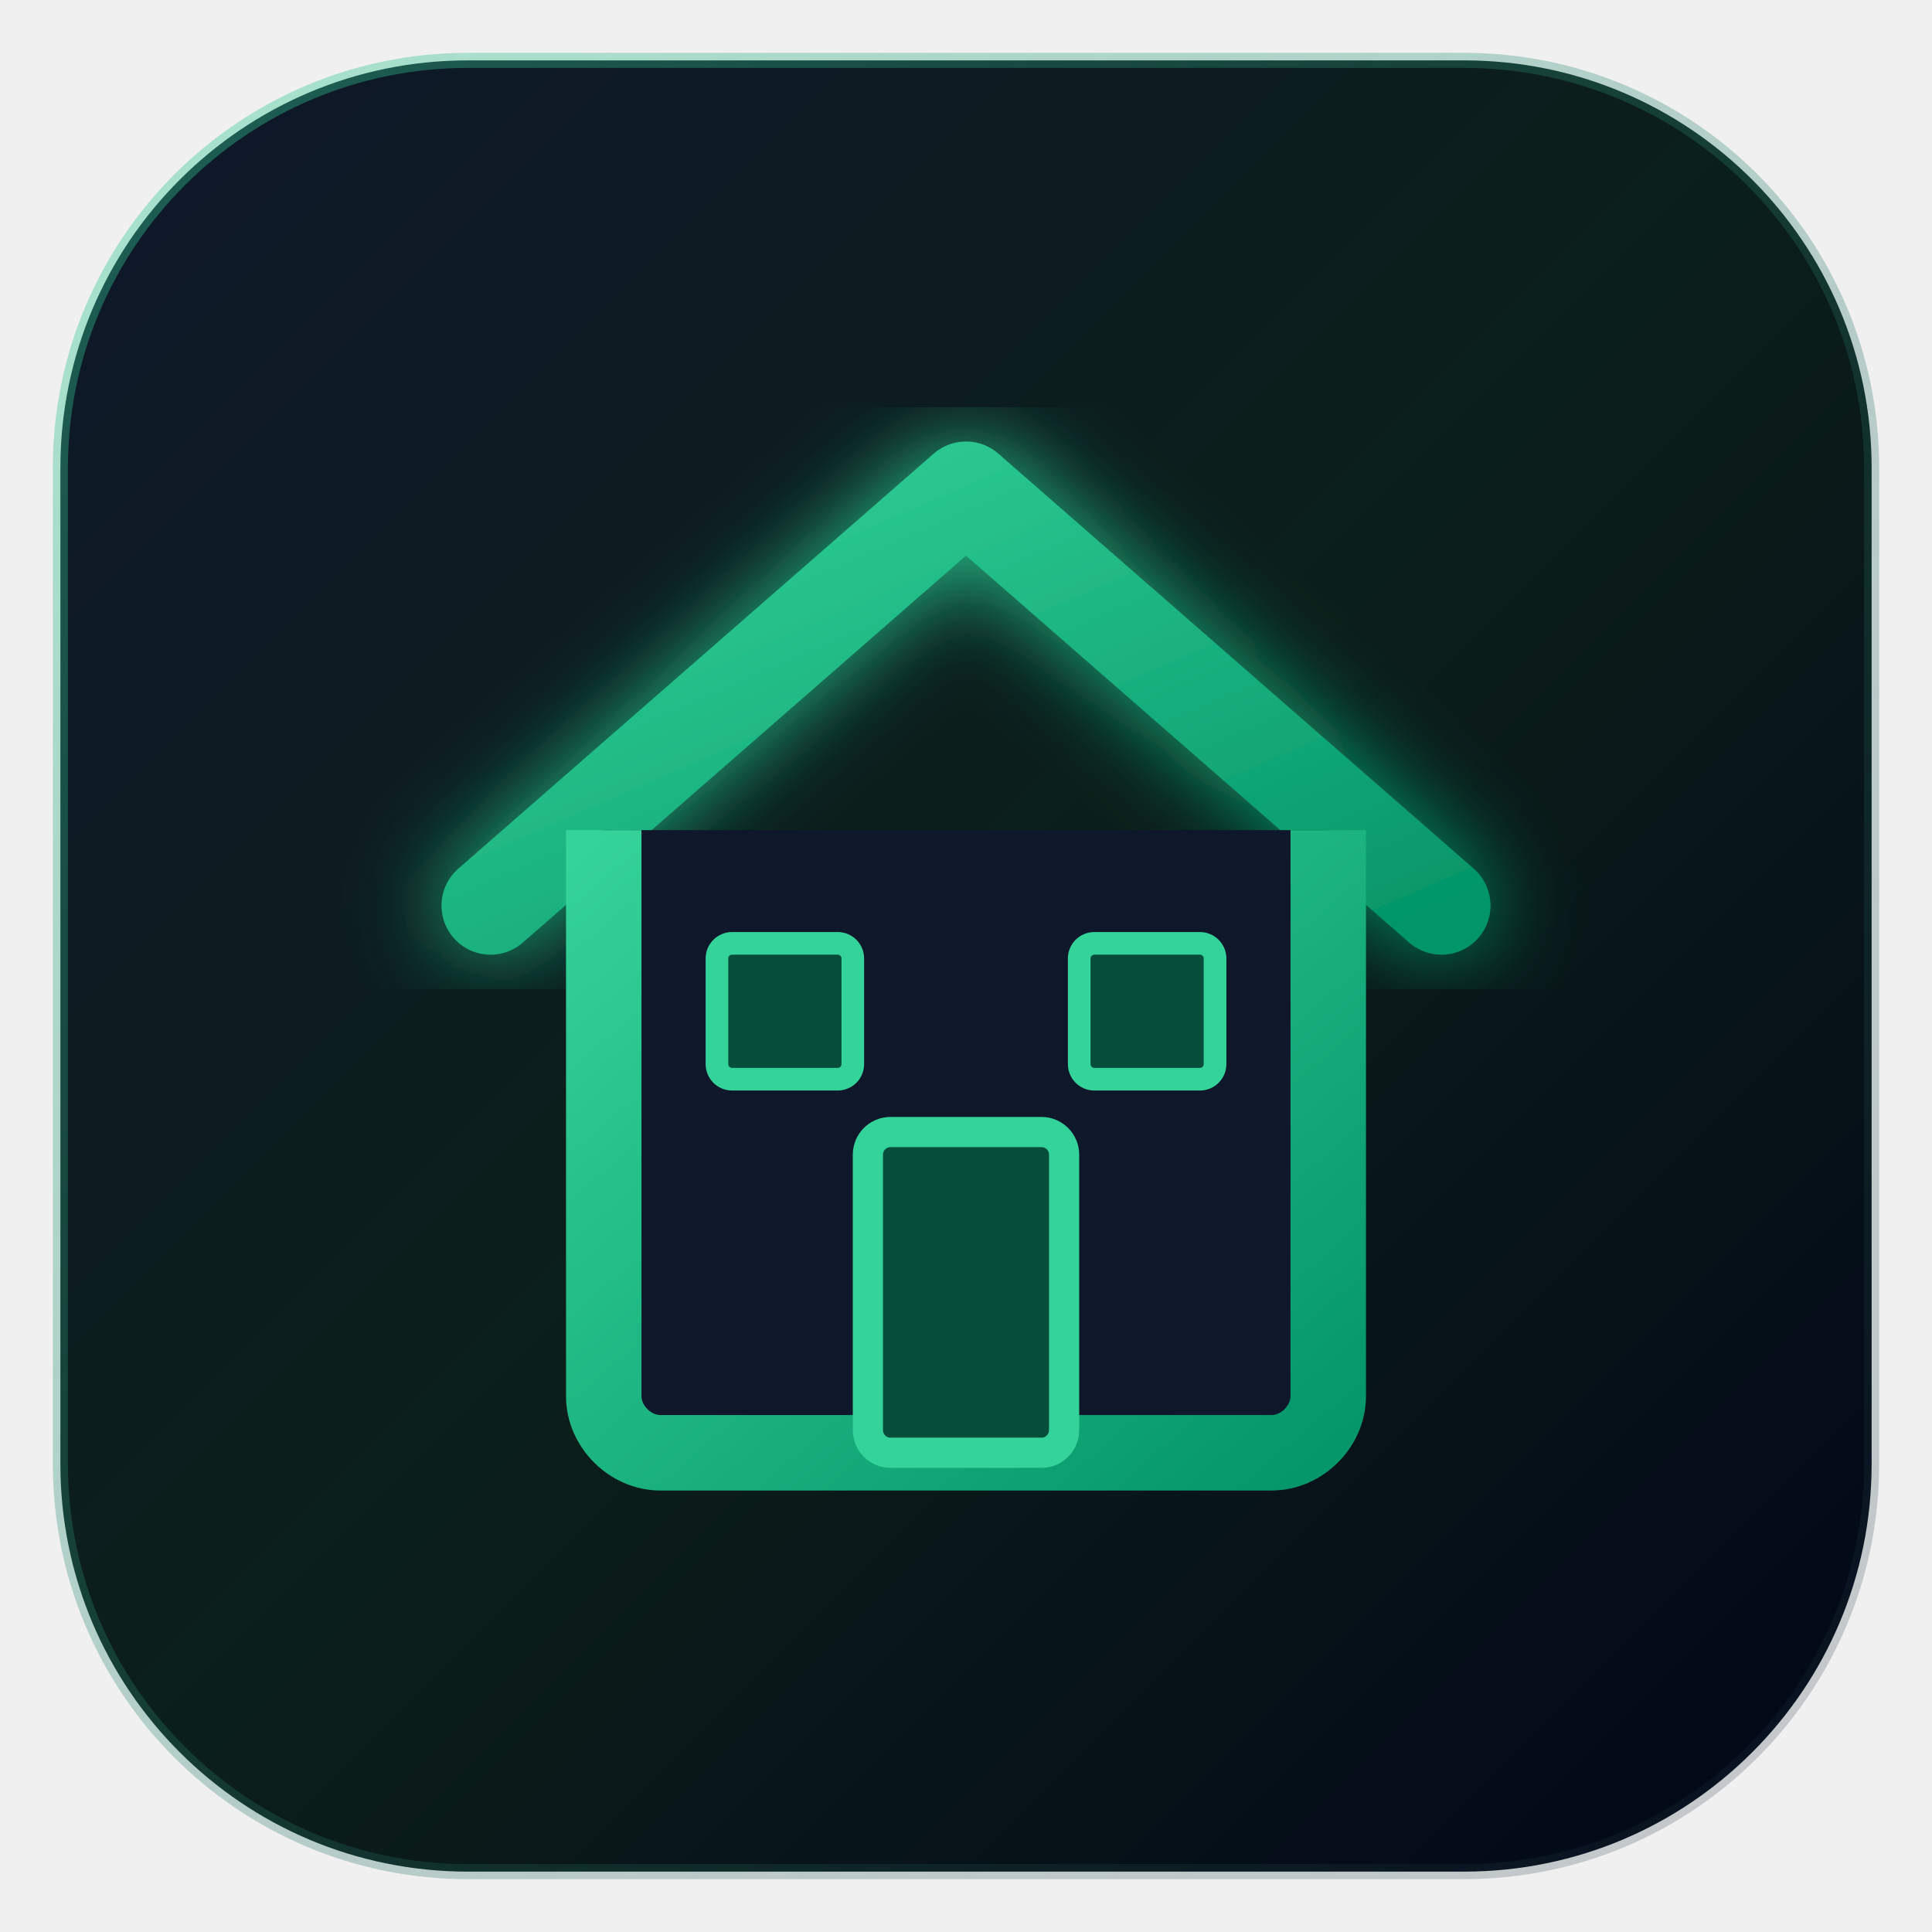
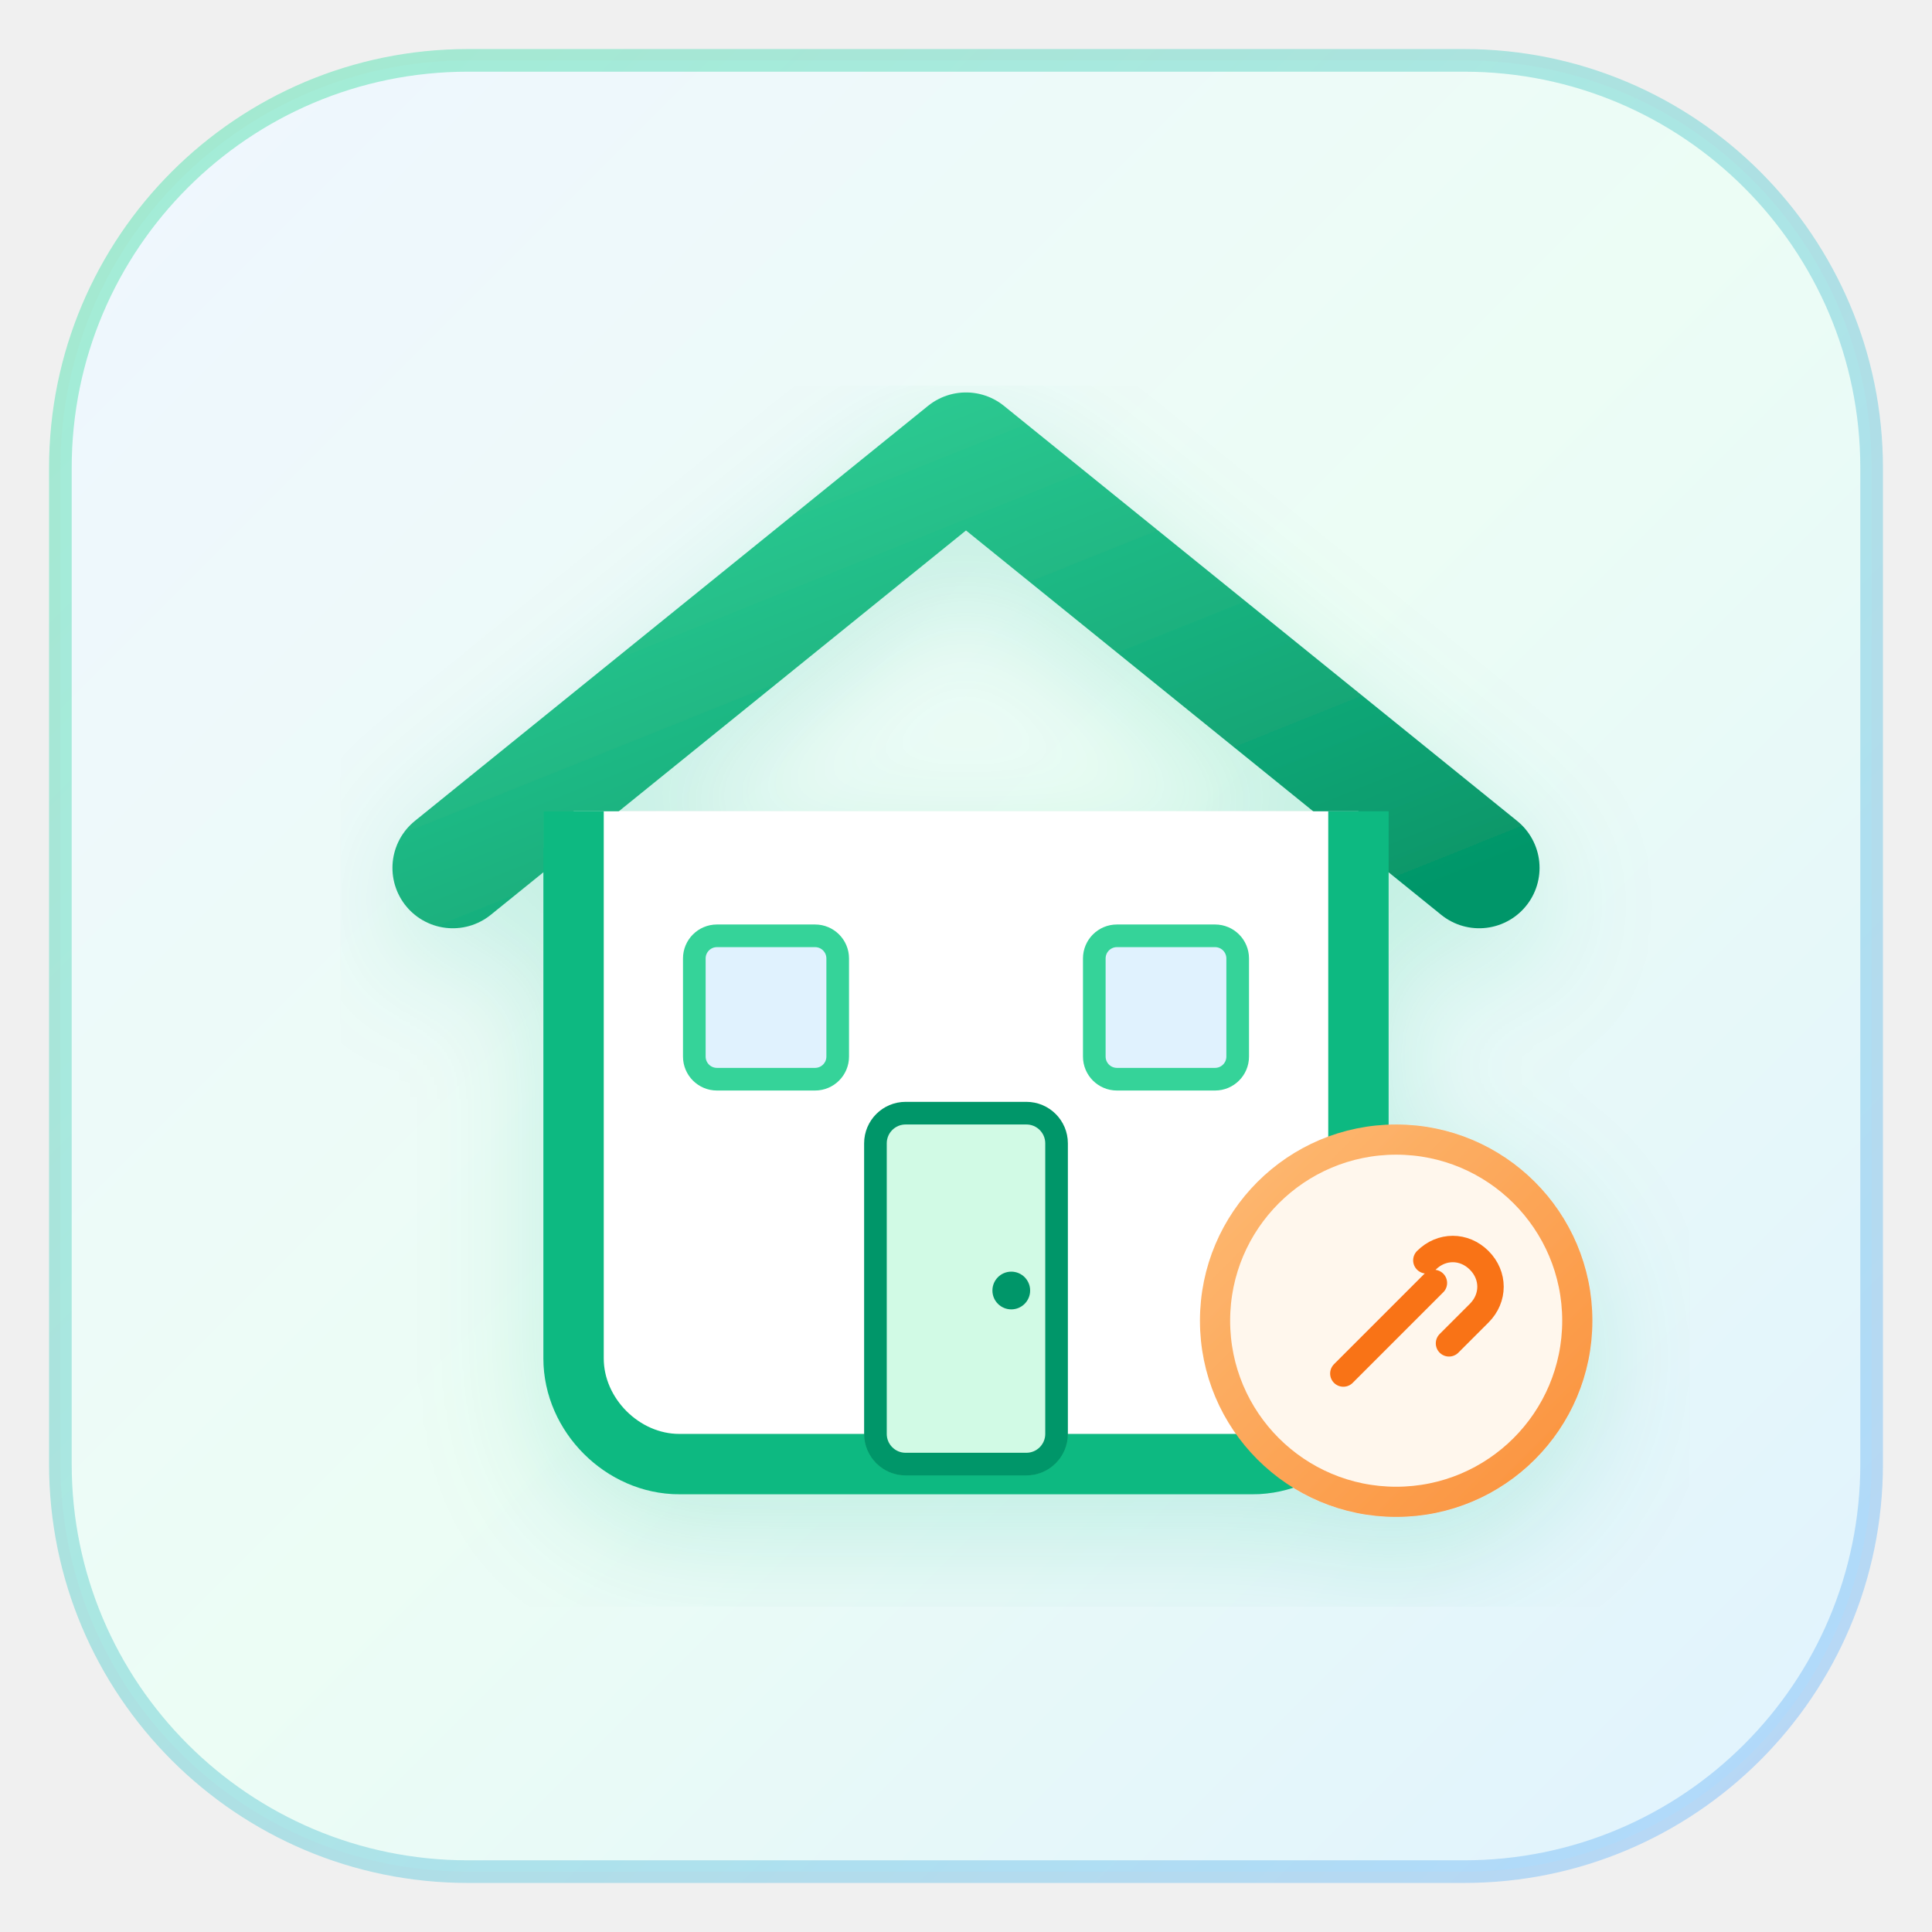
<svg xmlns="http://www.w3.org/2000/svg" viewBox="0 0 512 512" fill="none">
  <defs>
-     <linearGradient id="bgGrad" x1="0%" y1="0%" x2="100%" y2="100%">
-       <stop offset="0%" stop-color="#0f172a" />
-       <stop offset="50%" stop-color="#0b1f1a" />
-       <stop offset="100%" stop-color="#020617" />
+     <linearGradient id="pastelBg" x1="0%" y1="0%" x2="100%" y2="100%">
+       <stop offset="0%" stop-color="#EFF6FF" />
+       <stop offset="50%" stop-color="#ECFDF5" />
+       <stop offset="100%" stop-color="#E0F2FE" />
    </linearGradient>
-     <linearGradient id="emeraldTeal" x1="0%" y1="0%" x2="100%" y2="100%">
-       <stop offset="0%" stop-color="#34d399" />
+     <linearGradient id="emeraldRoof" x1="0%" y1="0%" x2="100%" y2="100%">
+       <stop offset="0%" stop-color="#34D399" />
      <stop offset="100%" stop-color="#059669" />
    </linearGradient>
-     <linearGradient id="borderGrad" x1="0%" y1="0%" x2="100%" y2="100%">
-       <stop offset="0%" stop-color="#34d399" stop-opacity="0.4" />
-       <stop offset="100%" stop-color="#1e293b" stop-opacity="0.2" />
+     <linearGradient id="peachAccent" x1="0%" y1="0%" x2="100%" y2="100%">
+       <stop offset="0%" stop-color="#FDBA74" />
+       <stop offset="100%" stop-color="#FB923C" />
    </linearGradient>
-     <filter id="glow" x="-20%" y="-20%" width="140%" height="140%">
-       <feGaussianBlur stdDeviation="12" result="blur" />
-       <feComposite in="SourceGraphic" in2="blur" operator="over" />
+     <linearGradient id="pastelBorder" x1="0%" y1="0%" x2="100%" y2="100%">
+       <stop offset="0%" stop-color="#6EE7B7" stop-opacity="0.6" />
+       <stop offset="100%" stop-color="#93C5FD" stop-opacity="0.6" />
+     </linearGradient>
+     <filter id="softShadow" x="-10%" y="-10%" width="120%" height="120%">
+       <feDropShadow dx="0" dy="10" stdDeviation="16" flood-color="#10B981" flood-opacity="0.18" />
    </filter>
  </defs>
-   <rect x="16" y="16" width="480" height="480" rx="108" fill="url(#bgGrad)" />
-   <rect x="16" y="16" width="480" height="480" rx="108" stroke="url(#borderGrad)" stroke-width="4" />
-   <path d="M 130 240 L 256 130 L 382 240" stroke="url(#emeraldTeal)" stroke-width="26" stroke-linecap="round" stroke-linejoin="round" filter="url(#glow)" />
-   <path d="M 160 220 V 370 C 160 378 167 385 175 385 H 337 C 345 385 352 378 352 370 V 220" fill="#0f172a" stroke="url(#emeraldTeal)" stroke-width="20" stroke-linejoin="round" />
-   <rect x="230" y="300" width="52" height="85" rx="6" fill="#064e3b" stroke="#34d399" stroke-width="8" />
-   <rect x="190" y="250" width="36" height="36" rx="4" fill="#064e3b" stroke="#34d399" stroke-width="6" />
-   <rect x="286" y="250" width="36" height="36" rx="4" fill="#064e3b" stroke="#34d399" stroke-width="6" />
-   <path d="M 210 262 L 245 292 L 310 220" stroke="#f8fafc" stroke-width="0" opacity="0" />
+   <rect x="16" y="16" width="480" height="480" rx="108" fill="url(#pastelBg)" />
+   <rect x="16" y="16" width="480" height="480" rx="108" stroke="url(#pastelBorder)" stroke-width="6" />
+   <g filter="url(#softShadow)">
+     <path d="M 120 230 L 256 120 L 392 230" stroke="url(#emeraldRoof)" stroke-width="32" stroke-linecap="round" stroke-linejoin="round" />
+     <path d="M 152 215 V 360 C 152 375 165 388 180 388 H 332 C 347 388 360 375 360 360 V 215" fill="#FFFFFF" stroke="#10B981" stroke-width="16" stroke-linejoin="round" />
+     <rect x="232" y="295" width="48" height="93" rx="8" fill="#D1FAE5" stroke="#059669" stroke-width="6" />
+     <circle cx="268" cy="342" r="5" fill="#059669" />
+     <rect x="184" y="248" width="38" height="38" rx="6" fill="#E0F2FE" stroke="#34D399" stroke-width="6" />
+     <rect x="290" y="248" width="38" height="38" rx="6" fill="#E0F2FE" stroke="#34D399" stroke-width="6" />
+     <circle cx="370" cy="350" r="48" fill="#FFF7ED" stroke="url(#peachAccent)" stroke-width="8" />
+     <path d="M 356 364 L 380 340 M 378 334 C 382 330 388 330 392 334 C 396 338 396 344 392 348 L 384 356" stroke="#F97316" stroke-width="7" stroke-linecap="round" stroke-linejoin="round" />
+   </g>
</svg>
